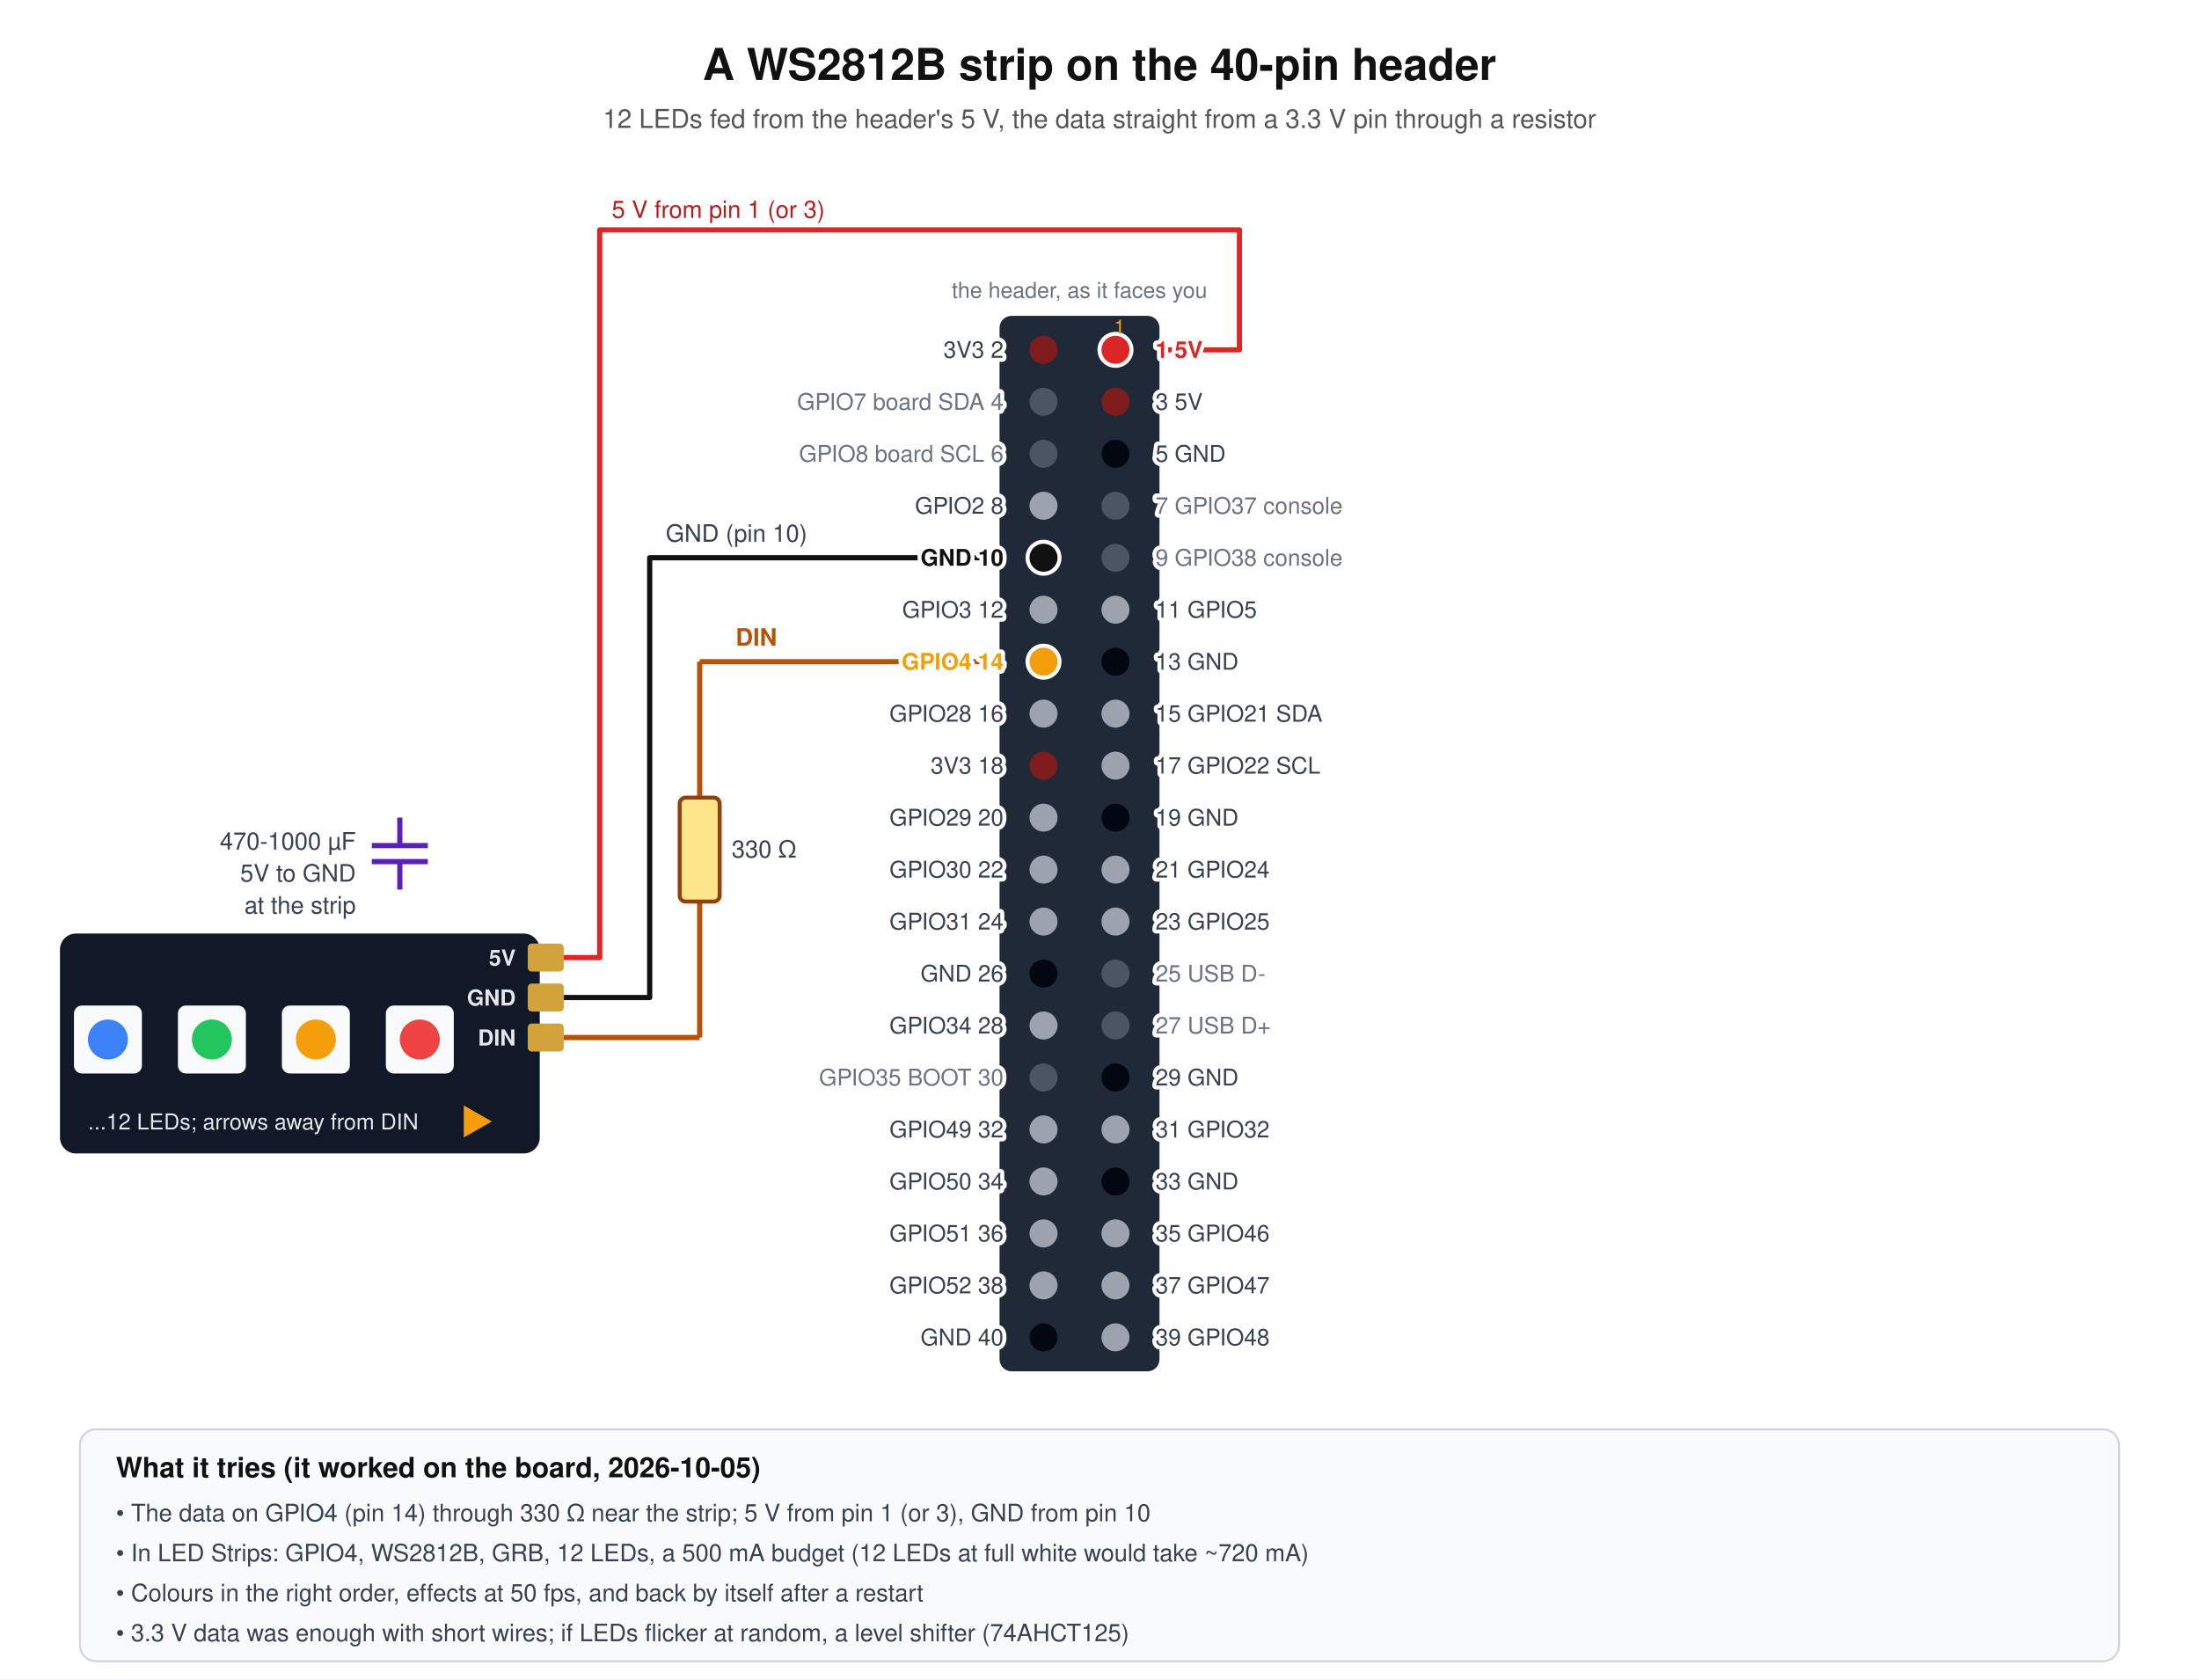
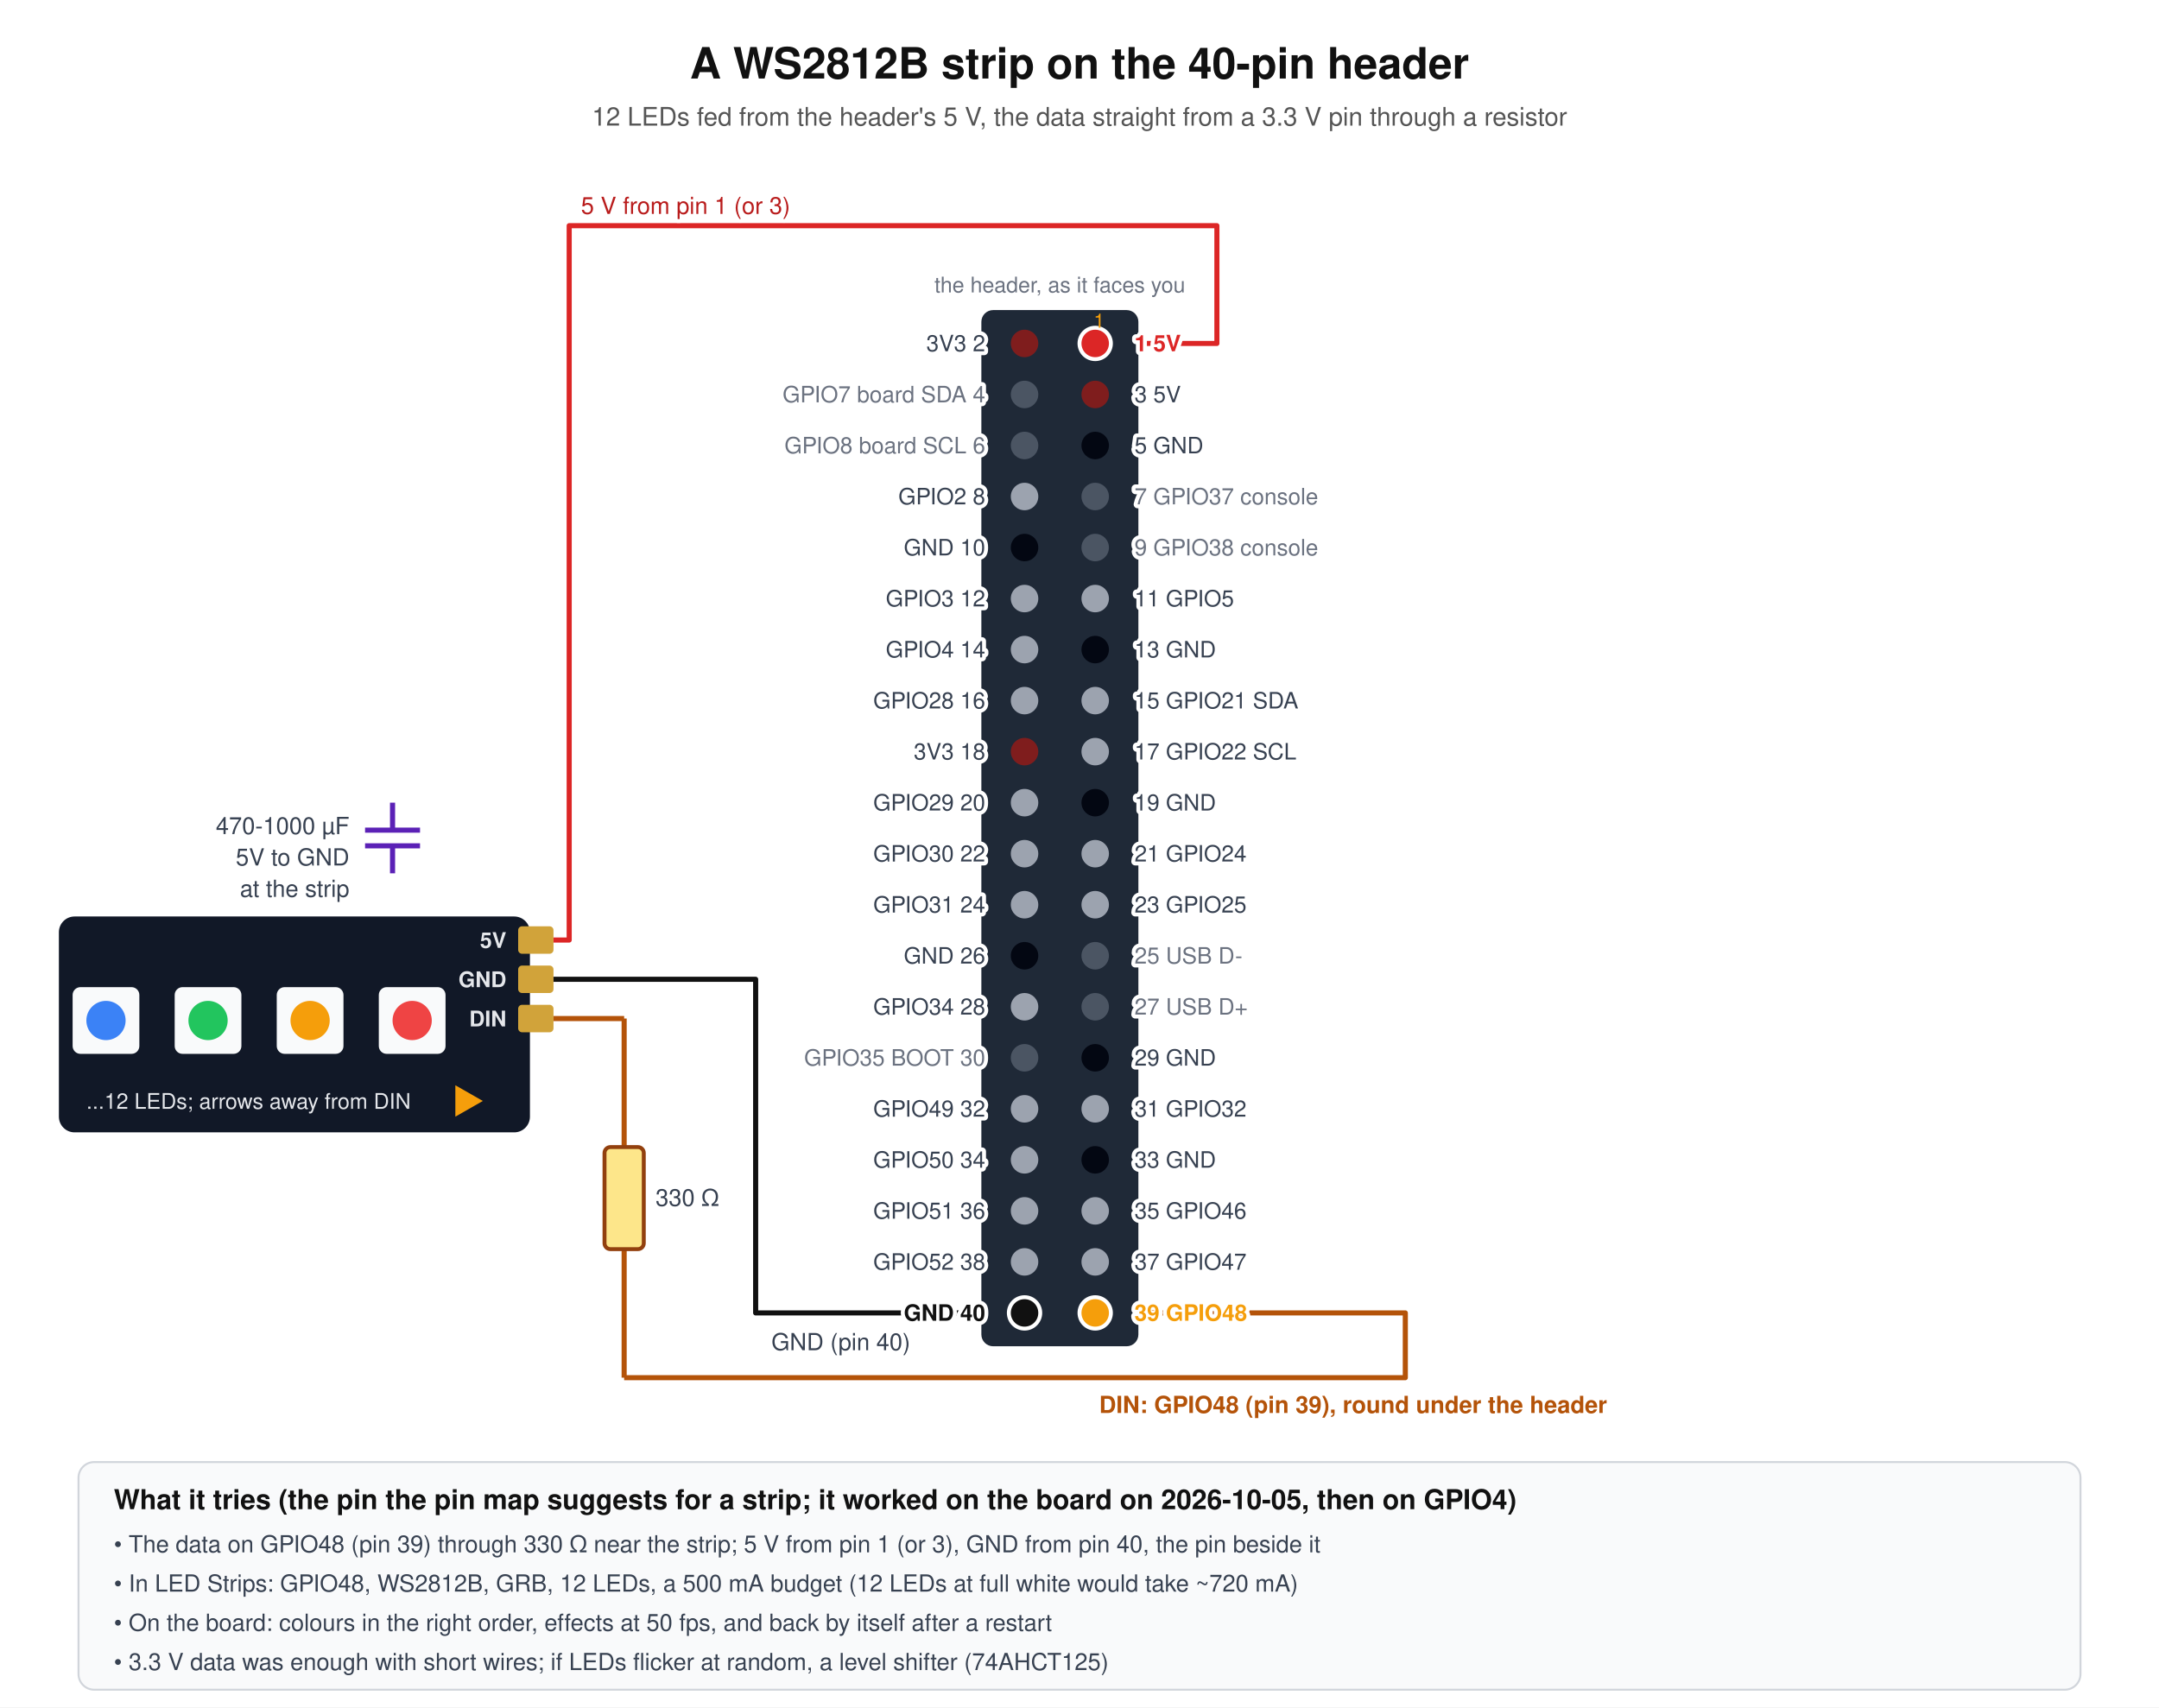
- <svg xmlns="http://www.w3.org/2000/svg" viewBox="0 0 1100 840" font-family="Helvetica, Arial, sans-serif" font-size="14">
-   <rect width="1100" height="840" fill="#ffffff" />
+ <svg xmlns="http://www.w3.org/2000/svg" viewBox="0 0 1100 870" font-family="Helvetica, Arial, sans-serif" font-size="14">
+   <rect width="1100" height="870" fill="#ffffff" />
  <text x="550.0" y="40" text-anchor="middle" font-size="22" font-weight="bold" fill="#111">A WS2812B strip on the 40-pin header</text>
  <text x="550.0" y="64" text-anchor="middle" font-size="13" fill="#555">12 LEDs fed from the header's 5 V, the data straight from a 3.3 V pin through a resistor</text>
  <rect x="30" y="467" width="240" height="110" rx="8" fill="#111827" />
  <rect x="193" y="503" width="34" height="34" rx="4" fill="#f9fafb" />
  <circle cx="210" cy="520" r="10" fill="#ef4444" />
  <rect x="141" y="503" width="34" height="34" rx="4" fill="#f9fafb" />
  <circle cx="158" cy="520" r="10" fill="#f59e0b" />
  <rect x="89" y="503" width="34" height="34" rx="4" fill="#f9fafb" />
  <circle cx="106" cy="520" r="10" fill="#22c55e" />
  <rect x="37" y="503" width="34" height="34" rx="4" fill="#f9fafb" />
  <circle cx="54" cy="520" r="10" fill="#3b82f6" />
  <path d="M246 561 l-14 -8 l0 16 Z" fill="#f59e0b" />
  <rect x="264" y="472" width="18" height="14" rx="2" fill="#d1a33a" />
  <rect x="264" y="492" width="18" height="14" rx="2" fill="#d1a33a" />
  <rect x="264" y="512" width="18" height="14" rx="2" fill="#d1a33a" />
-   <path d="M514 331 L350 331" stroke="#b45309" stroke-width="2.6" fill="none" stroke-linejoin="round" />
-   <path d="M350 331 L350 399.0" stroke="#b45309" stroke-width="2.6" fill="none" stroke-linejoin="round" />
-   <path d="M350 451.0 L350 519" stroke="#b45309" stroke-width="2.6" fill="none" stroke-linejoin="round" />
-   <rect x="340" y="399.0" width="20" height="52" rx="3" fill="#fde68a" stroke="#92400e" stroke-width="2" />
-   <text x="366" y="429.0" font-size="12" fill="#374151" text-anchor="start" stroke="#fff" stroke-width="4" stroke-linejoin="round" paint-order="stroke">330 Ω</text>
-   <path d="M350 519 L282 519" stroke="#b45309" stroke-width="2.6" fill="none" stroke-linejoin="round" />
-   <path d="M514 279 L325 279 L325 499 L282 499" stroke="#111111" stroke-width="2.6" fill="none" stroke-linejoin="round" />
-   <path d="M566 175 L620 175 L620 115 L300 115 L300 479 L282 479" stroke="#dc2626" stroke-width="2.6" fill="none" stroke-linejoin="round" />
-   <text x="306" y="109" font-size="12" fill="#b91c1c" text-anchor="start" stroke="#fff" stroke-width="4" stroke-linejoin="round" paint-order="stroke">5 V from pin 1 (or 3)</text>
-   <text x="333" y="271" font-size="12" fill="#374151" text-anchor="start" stroke="#fff" stroke-width="4" stroke-linejoin="round" paint-order="stroke">GND (pin 10)</text>
-   <text x="368" y="323" font-size="12" fill="#b45309" text-anchor="start" font-weight="bold" stroke="#fff" stroke-width="4" stroke-linejoin="round" paint-order="stroke">DIN</text>
+   <path d="M566 669 L716 669 L716 702 L318 702" stroke="#b45309" stroke-width="2.6" fill="none" stroke-linejoin="round" />
+   <path d="M318 519 L318 584.5" stroke="#b45309" stroke-width="2.6" fill="none" stroke-linejoin="round" />
+   <path d="M318 636.5 L318 702" stroke="#b45309" stroke-width="2.6" fill="none" stroke-linejoin="round" />
+   <rect x="308" y="584.5" width="20" height="52" rx="3" fill="#fde68a" stroke="#92400e" stroke-width="2" />
+   <text x="334" y="614.5" font-size="12" fill="#374151" text-anchor="start" stroke="#fff" stroke-width="4" stroke-linejoin="round" paint-order="stroke">330 Ω</text>
+   <path d="M318 519 L282 519" stroke="#b45309" stroke-width="2.6" fill="none" stroke-linejoin="round" />
+   <path d="M514 669 L385 669 L385 499 L282 499" stroke="#111111" stroke-width="2.6" fill="none" stroke-linejoin="round" />
+   <path d="M566 175 L620 175 L620 115 L290 115 L290 479 L282 479" stroke="#dc2626" stroke-width="2.6" fill="none" stroke-linejoin="round" />
+   <text x="296" y="109" font-size="12" fill="#b91c1c" text-anchor="start" stroke="#fff" stroke-width="4" stroke-linejoin="round" paint-order="stroke">5 V from pin 1 (or 3)</text>
+   <text x="393" y="688" font-size="12" fill="#374151" text-anchor="start" stroke="#fff" stroke-width="4" stroke-linejoin="round" paint-order="stroke">GND (pin 40)</text>
+   <text x="560" y="720" font-size="12" fill="#b45309" text-anchor="start" font-weight="bold" stroke="#fff" stroke-width="4" stroke-linejoin="round" paint-order="stroke">DIN: GPIO48 (pin 39), round under the header</text>
  <path d="M200 409 V423 M186 423 H214 M186 431 H214 M200 431 V445" stroke="#5b21b6" stroke-width="2.6" fill="none" />
  <text x="178" y="425" font-size="12" fill="#374151" text-anchor="end" stroke="#fff" stroke-width="4" stroke-linejoin="round" paint-order="stroke">470-1000 µF</text>
  <text x="178" y="441" font-size="12" fill="#374151" text-anchor="end" stroke="#fff" stroke-width="4" stroke-linejoin="round" paint-order="stroke">5V to GND</text>
  <text x="178" y="457" font-size="12" fill="#374151" text-anchor="end" stroke="#fff" stroke-width="4" stroke-linejoin="round" paint-order="stroke">at the strip</text>
-   <rect x="40" y="715" width="1020" height="116" rx="8" fill="#f9fafb" stroke="#d1d5db" />
-   <text x="58" y="739" font-size="14" font-weight="bold" fill="#111">What it tries (it worked on the board, 2026-10-05)</text>
-   <text x="58" y="761" font-size="12" fill="#374151">• The data on GPIO4 (pin 14) through 330 Ω near the strip; 5 V from pin 1 (or 3), GND from pin 10</text>
-   <text x="58" y="781" font-size="12" fill="#374151">• In LED Strips: GPIO4, WS2812B, GRB, 12 LEDs, a 500 mA budget (12 LEDs at full white would take ~720 mA)</text>
-   <text x="58" y="801" font-size="12" fill="#374151">• Colours in the right order, effects at 50 fps, and back by itself after a restart</text>
-   <text x="58" y="821" font-size="12" fill="#374151">• 3.3 V data was enough with short wires; if LEDs flicker at random, a level shifter (74AHCT125)</text>
+   <rect x="40" y="745" width="1020" height="116" rx="8" fill="#f9fafb" stroke="#d1d5db" />
+   <text x="58" y="769" font-size="14" font-weight="bold" fill="#111">What it tries (the pin the pin map suggests for a strip; it worked on the board on 2026-10-05, then on GPIO4)</text>
+   <text x="58" y="791" font-size="12" fill="#374151">• The data on GPIO48 (pin 39) through 330 Ω near the strip; 5 V from pin 1 (or 3), GND from pin 40, the pin beside it</text>
+   <text x="58" y="811" font-size="12" fill="#374151">• In LED Strips: GPIO48, WS2812B, GRB, 12 LEDs, a 500 mA budget (12 LEDs at full white would take ~720 mA)</text>
+   <text x="58" y="831" font-size="12" fill="#374151">• On the board: colours in the right order, effects at 50 fps, and back by itself after a restart</text>
+   <text x="58" y="851" font-size="12" fill="#374151">• 3.3 V data was enough with short wires; if LEDs flicker at random, a level shifter (74AHCT125)</text>
  <rect x="500" y="158" width="80" height="528" rx="6" fill="#1f2937" />
  <text x="540" y="149" text-anchor="middle" font-size="11" fill="#6b7280">the header, as it faces you</text>
  <text x="44" y="565" font-size="11" fill="#e5e7eb" text-anchor="start">...12 LEDs; arrows away from DIN</text>
  <text x="258" y="483" font-size="11" fill="#e5e7eb" text-anchor="end" font-weight="bold">5V</text>
  <text x="258" y="503" font-size="11" fill="#e5e7eb" text-anchor="end" font-weight="bold">GND</text>
  <text x="258" y="523" font-size="11" fill="#e5e7eb" text-anchor="end" font-weight="bold">DIN</text>
  <circle cx="558" cy="175" r="8" fill="#dc2626" stroke="#fff" stroke-width="2" />
  <text x="578" y="179" font-size="11.5" fill="#dc2626" text-anchor="start" font-weight="bold" stroke="#fff" stroke-width="4" stroke-linejoin="round" paint-order="stroke">1  5V</text>
  <circle cx="522" cy="175" r="7" fill="#7f1d1d" />
  <text x="502" y="179" font-size="11.5" fill="#374151" text-anchor="end" stroke="#fff" stroke-width="4" stroke-linejoin="round" paint-order="stroke">3V3  2</text>
  <circle cx="558" cy="201" r="7" fill="#7f1d1d" />
  <text x="578" y="205" font-size="11.5" fill="#374151" text-anchor="start" stroke="#fff" stroke-width="4" stroke-linejoin="round" paint-order="stroke">3  5V</text>
  <circle cx="522" cy="201" r="7" fill="#4b5563" />
  <text x="502" y="205" font-size="11.5" fill="#6b7280" text-anchor="end" stroke="#fff" stroke-width="4" stroke-linejoin="round" paint-order="stroke">GPIO7 board SDA  4</text>
  <circle cx="558" cy="227" r="7" fill="#030712" />
  <text x="578" y="231" font-size="11.5" fill="#374151" text-anchor="start" stroke="#fff" stroke-width="4" stroke-linejoin="round" paint-order="stroke">5  GND</text>
  <circle cx="522" cy="227" r="7" fill="#4b5563" />
  <text x="502" y="231" font-size="11.5" fill="#6b7280" text-anchor="end" stroke="#fff" stroke-width="4" stroke-linejoin="round" paint-order="stroke">GPIO8 board SCL  6</text>
  <circle cx="558" cy="253" r="7" fill="#4b5563" />
  <text x="578" y="257" font-size="11.5" fill="#6b7280" text-anchor="start" stroke="#fff" stroke-width="4" stroke-linejoin="round" paint-order="stroke">7  GPIO37 console</text>
  <circle cx="522" cy="253" r="7" fill="#9ca3af" />
  <text x="502" y="257" font-size="11.5" fill="#374151" text-anchor="end" stroke="#fff" stroke-width="4" stroke-linejoin="round" paint-order="stroke">GPIO2  8</text>
  <circle cx="558" cy="279" r="7" fill="#4b5563" />
  <text x="578" y="283" font-size="11.5" fill="#6b7280" text-anchor="start" stroke="#fff" stroke-width="4" stroke-linejoin="round" paint-order="stroke">9  GPIO38 console</text>
-   <circle cx="522" cy="279" r="8" fill="#111111" stroke="#fff" stroke-width="2" />
-   <text x="502" y="283" font-size="11.5" fill="#111" text-anchor="end" font-weight="bold" stroke="#fff" stroke-width="4" stroke-linejoin="round" paint-order="stroke">GND  10</text>
+   <circle cx="522" cy="279" r="7" fill="#030712" />
+   <text x="502" y="283" font-size="11.5" fill="#374151" text-anchor="end" stroke="#fff" stroke-width="4" stroke-linejoin="round" paint-order="stroke">GND  10</text>
  <circle cx="558" cy="305" r="7" fill="#9ca3af" />
  <text x="578" y="309" font-size="11.5" fill="#374151" text-anchor="start" stroke="#fff" stroke-width="4" stroke-linejoin="round" paint-order="stroke">11  GPIO5</text>
  <circle cx="522" cy="305" r="7" fill="#9ca3af" />
  <text x="502" y="309" font-size="11.5" fill="#374151" text-anchor="end" stroke="#fff" stroke-width="4" stroke-linejoin="round" paint-order="stroke">GPIO3  12</text>
  <circle cx="558" cy="331" r="7" fill="#030712" />
  <text x="578" y="335" font-size="11.5" fill="#374151" text-anchor="start" stroke="#fff" stroke-width="4" stroke-linejoin="round" paint-order="stroke">13  GND</text>
-   <circle cx="522" cy="331" r="8" fill="#f59e0b" stroke="#fff" stroke-width="2" />
-   <text x="502" y="335" font-size="11.5" fill="#f59e0b" text-anchor="end" font-weight="bold" stroke="#fff" stroke-width="4" stroke-linejoin="round" paint-order="stroke">GPIO4  14</text>
+   <circle cx="522" cy="331" r="7" fill="#9ca3af" />
+   <text x="502" y="335" font-size="11.5" fill="#374151" text-anchor="end" stroke="#fff" stroke-width="4" stroke-linejoin="round" paint-order="stroke">GPIO4  14</text>
  <circle cx="558" cy="357" r="7" fill="#9ca3af" />
  <text x="578" y="361" font-size="11.5" fill="#374151" text-anchor="start" stroke="#fff" stroke-width="4" stroke-linejoin="round" paint-order="stroke">15  GPIO21 SDA</text>
  <circle cx="522" cy="357" r="7" fill="#9ca3af" />
  <text x="502" y="361" font-size="11.5" fill="#374151" text-anchor="end" stroke="#fff" stroke-width="4" stroke-linejoin="round" paint-order="stroke">GPIO28  16</text>
  <circle cx="558" cy="383" r="7" fill="#9ca3af" />
  <text x="578" y="387" font-size="11.5" fill="#374151" text-anchor="start" stroke="#fff" stroke-width="4" stroke-linejoin="round" paint-order="stroke">17  GPIO22 SCL</text>
  <circle cx="522" cy="383" r="7" fill="#7f1d1d" />
  <text x="502" y="387" font-size="11.5" fill="#374151" text-anchor="end" stroke="#fff" stroke-width="4" stroke-linejoin="round" paint-order="stroke">3V3  18</text>
  <circle cx="558" cy="409" r="7" fill="#030712" />
  <text x="578" y="413" font-size="11.5" fill="#374151" text-anchor="start" stroke="#fff" stroke-width="4" stroke-linejoin="round" paint-order="stroke">19  GND</text>
  <circle cx="522" cy="409" r="7" fill="#9ca3af" />
  <text x="502" y="413" font-size="11.5" fill="#374151" text-anchor="end" stroke="#fff" stroke-width="4" stroke-linejoin="round" paint-order="stroke">GPIO29  20</text>
  <circle cx="558" cy="435" r="7" fill="#9ca3af" />
  <text x="578" y="439" font-size="11.5" fill="#374151" text-anchor="start" stroke="#fff" stroke-width="4" stroke-linejoin="round" paint-order="stroke">21  GPIO24</text>
  <circle cx="522" cy="435" r="7" fill="#9ca3af" />
  <text x="502" y="439" font-size="11.5" fill="#374151" text-anchor="end" stroke="#fff" stroke-width="4" stroke-linejoin="round" paint-order="stroke">GPIO30  22</text>
  <circle cx="558" cy="461" r="7" fill="#9ca3af" />
  <text x="578" y="465" font-size="11.5" fill="#374151" text-anchor="start" stroke="#fff" stroke-width="4" stroke-linejoin="round" paint-order="stroke">23  GPIO25</text>
  <circle cx="522" cy="461" r="7" fill="#9ca3af" />
  <text x="502" y="465" font-size="11.5" fill="#374151" text-anchor="end" stroke="#fff" stroke-width="4" stroke-linejoin="round" paint-order="stroke">GPIO31  24</text>
  <circle cx="558" cy="487" r="7" fill="#4b5563" />
  <text x="578" y="491" font-size="11.5" fill="#6b7280" text-anchor="start" stroke="#fff" stroke-width="4" stroke-linejoin="round" paint-order="stroke">25  USB D-</text>
  <circle cx="522" cy="487" r="7" fill="#030712" />
  <text x="502" y="491" font-size="11.5" fill="#374151" text-anchor="end" stroke="#fff" stroke-width="4" stroke-linejoin="round" paint-order="stroke">GND  26</text>
  <circle cx="558" cy="513" r="7" fill="#4b5563" />
  <text x="578" y="517" font-size="11.5" fill="#6b7280" text-anchor="start" stroke="#fff" stroke-width="4" stroke-linejoin="round" paint-order="stroke">27  USB D+</text>
  <circle cx="522" cy="513" r="7" fill="#9ca3af" />
  <text x="502" y="517" font-size="11.5" fill="#374151" text-anchor="end" stroke="#fff" stroke-width="4" stroke-linejoin="round" paint-order="stroke">GPIO34  28</text>
  <circle cx="558" cy="539" r="7" fill="#030712" />
  <text x="578" y="543" font-size="11.5" fill="#374151" text-anchor="start" stroke="#fff" stroke-width="4" stroke-linejoin="round" paint-order="stroke">29  GND</text>
  <circle cx="522" cy="539" r="7" fill="#4b5563" />
  <text x="502" y="543" font-size="11.5" fill="#6b7280" text-anchor="end" stroke="#fff" stroke-width="4" stroke-linejoin="round" paint-order="stroke">GPIO35 BOOT  30</text>
  <circle cx="558" cy="565" r="7" fill="#9ca3af" />
  <text x="578" y="569" font-size="11.5" fill="#374151" text-anchor="start" stroke="#fff" stroke-width="4" stroke-linejoin="round" paint-order="stroke">31  GPIO32</text>
  <circle cx="522" cy="565" r="7" fill="#9ca3af" />
  <text x="502" y="569" font-size="11.5" fill="#374151" text-anchor="end" stroke="#fff" stroke-width="4" stroke-linejoin="round" paint-order="stroke">GPIO49  32</text>
  <circle cx="558" cy="591" r="7" fill="#030712" />
  <text x="578" y="595" font-size="11.5" fill="#374151" text-anchor="start" stroke="#fff" stroke-width="4" stroke-linejoin="round" paint-order="stroke">33  GND</text>
  <circle cx="522" cy="591" r="7" fill="#9ca3af" />
  <text x="502" y="595" font-size="11.5" fill="#374151" text-anchor="end" stroke="#fff" stroke-width="4" stroke-linejoin="round" paint-order="stroke">GPIO50  34</text>
  <circle cx="558" cy="617" r="7" fill="#9ca3af" />
  <text x="578" y="621" font-size="11.5" fill="#374151" text-anchor="start" stroke="#fff" stroke-width="4" stroke-linejoin="round" paint-order="stroke">35  GPIO46</text>
  <circle cx="522" cy="617" r="7" fill="#9ca3af" />
  <text x="502" y="621" font-size="11.5" fill="#374151" text-anchor="end" stroke="#fff" stroke-width="4" stroke-linejoin="round" paint-order="stroke">GPIO51  36</text>
  <circle cx="558" cy="643" r="7" fill="#9ca3af" />
  <text x="578" y="647" font-size="11.5" fill="#374151" text-anchor="start" stroke="#fff" stroke-width="4" stroke-linejoin="round" paint-order="stroke">37  GPIO47</text>
  <circle cx="522" cy="643" r="7" fill="#9ca3af" />
  <text x="502" y="647" font-size="11.5" fill="#374151" text-anchor="end" stroke="#fff" stroke-width="4" stroke-linejoin="round" paint-order="stroke">GPIO52  38</text>
-   <circle cx="558" cy="669" r="7" fill="#9ca3af" />
-   <text x="578" y="673" font-size="11.5" fill="#374151" text-anchor="start" stroke="#fff" stroke-width="4" stroke-linejoin="round" paint-order="stroke">39  GPIO48</text>
-   <circle cx="522" cy="669" r="7" fill="#030712" />
-   <text x="502" y="673" font-size="11.5" fill="#374151" text-anchor="end" stroke="#fff" stroke-width="4" stroke-linejoin="round" paint-order="stroke">GND  40</text>
+   <circle cx="558" cy="669" r="8" fill="#f59e0b" stroke="#fff" stroke-width="2" />
+   <text x="578" y="673" font-size="11.5" fill="#f59e0b" text-anchor="start" font-weight="bold" stroke="#fff" stroke-width="4" stroke-linejoin="round" paint-order="stroke">39  GPIO48</text>
+   <circle cx="522" cy="669" r="8" fill="#111111" stroke="#fff" stroke-width="2" />
+   <text x="502" y="673" font-size="11.5" fill="#111" text-anchor="end" font-weight="bold" stroke="#fff" stroke-width="4" stroke-linejoin="round" paint-order="stroke">GND  40</text>
  <text x="560" y="167" font-size="10" fill="#f59e0b" text-anchor="middle">1</text>
</svg>
